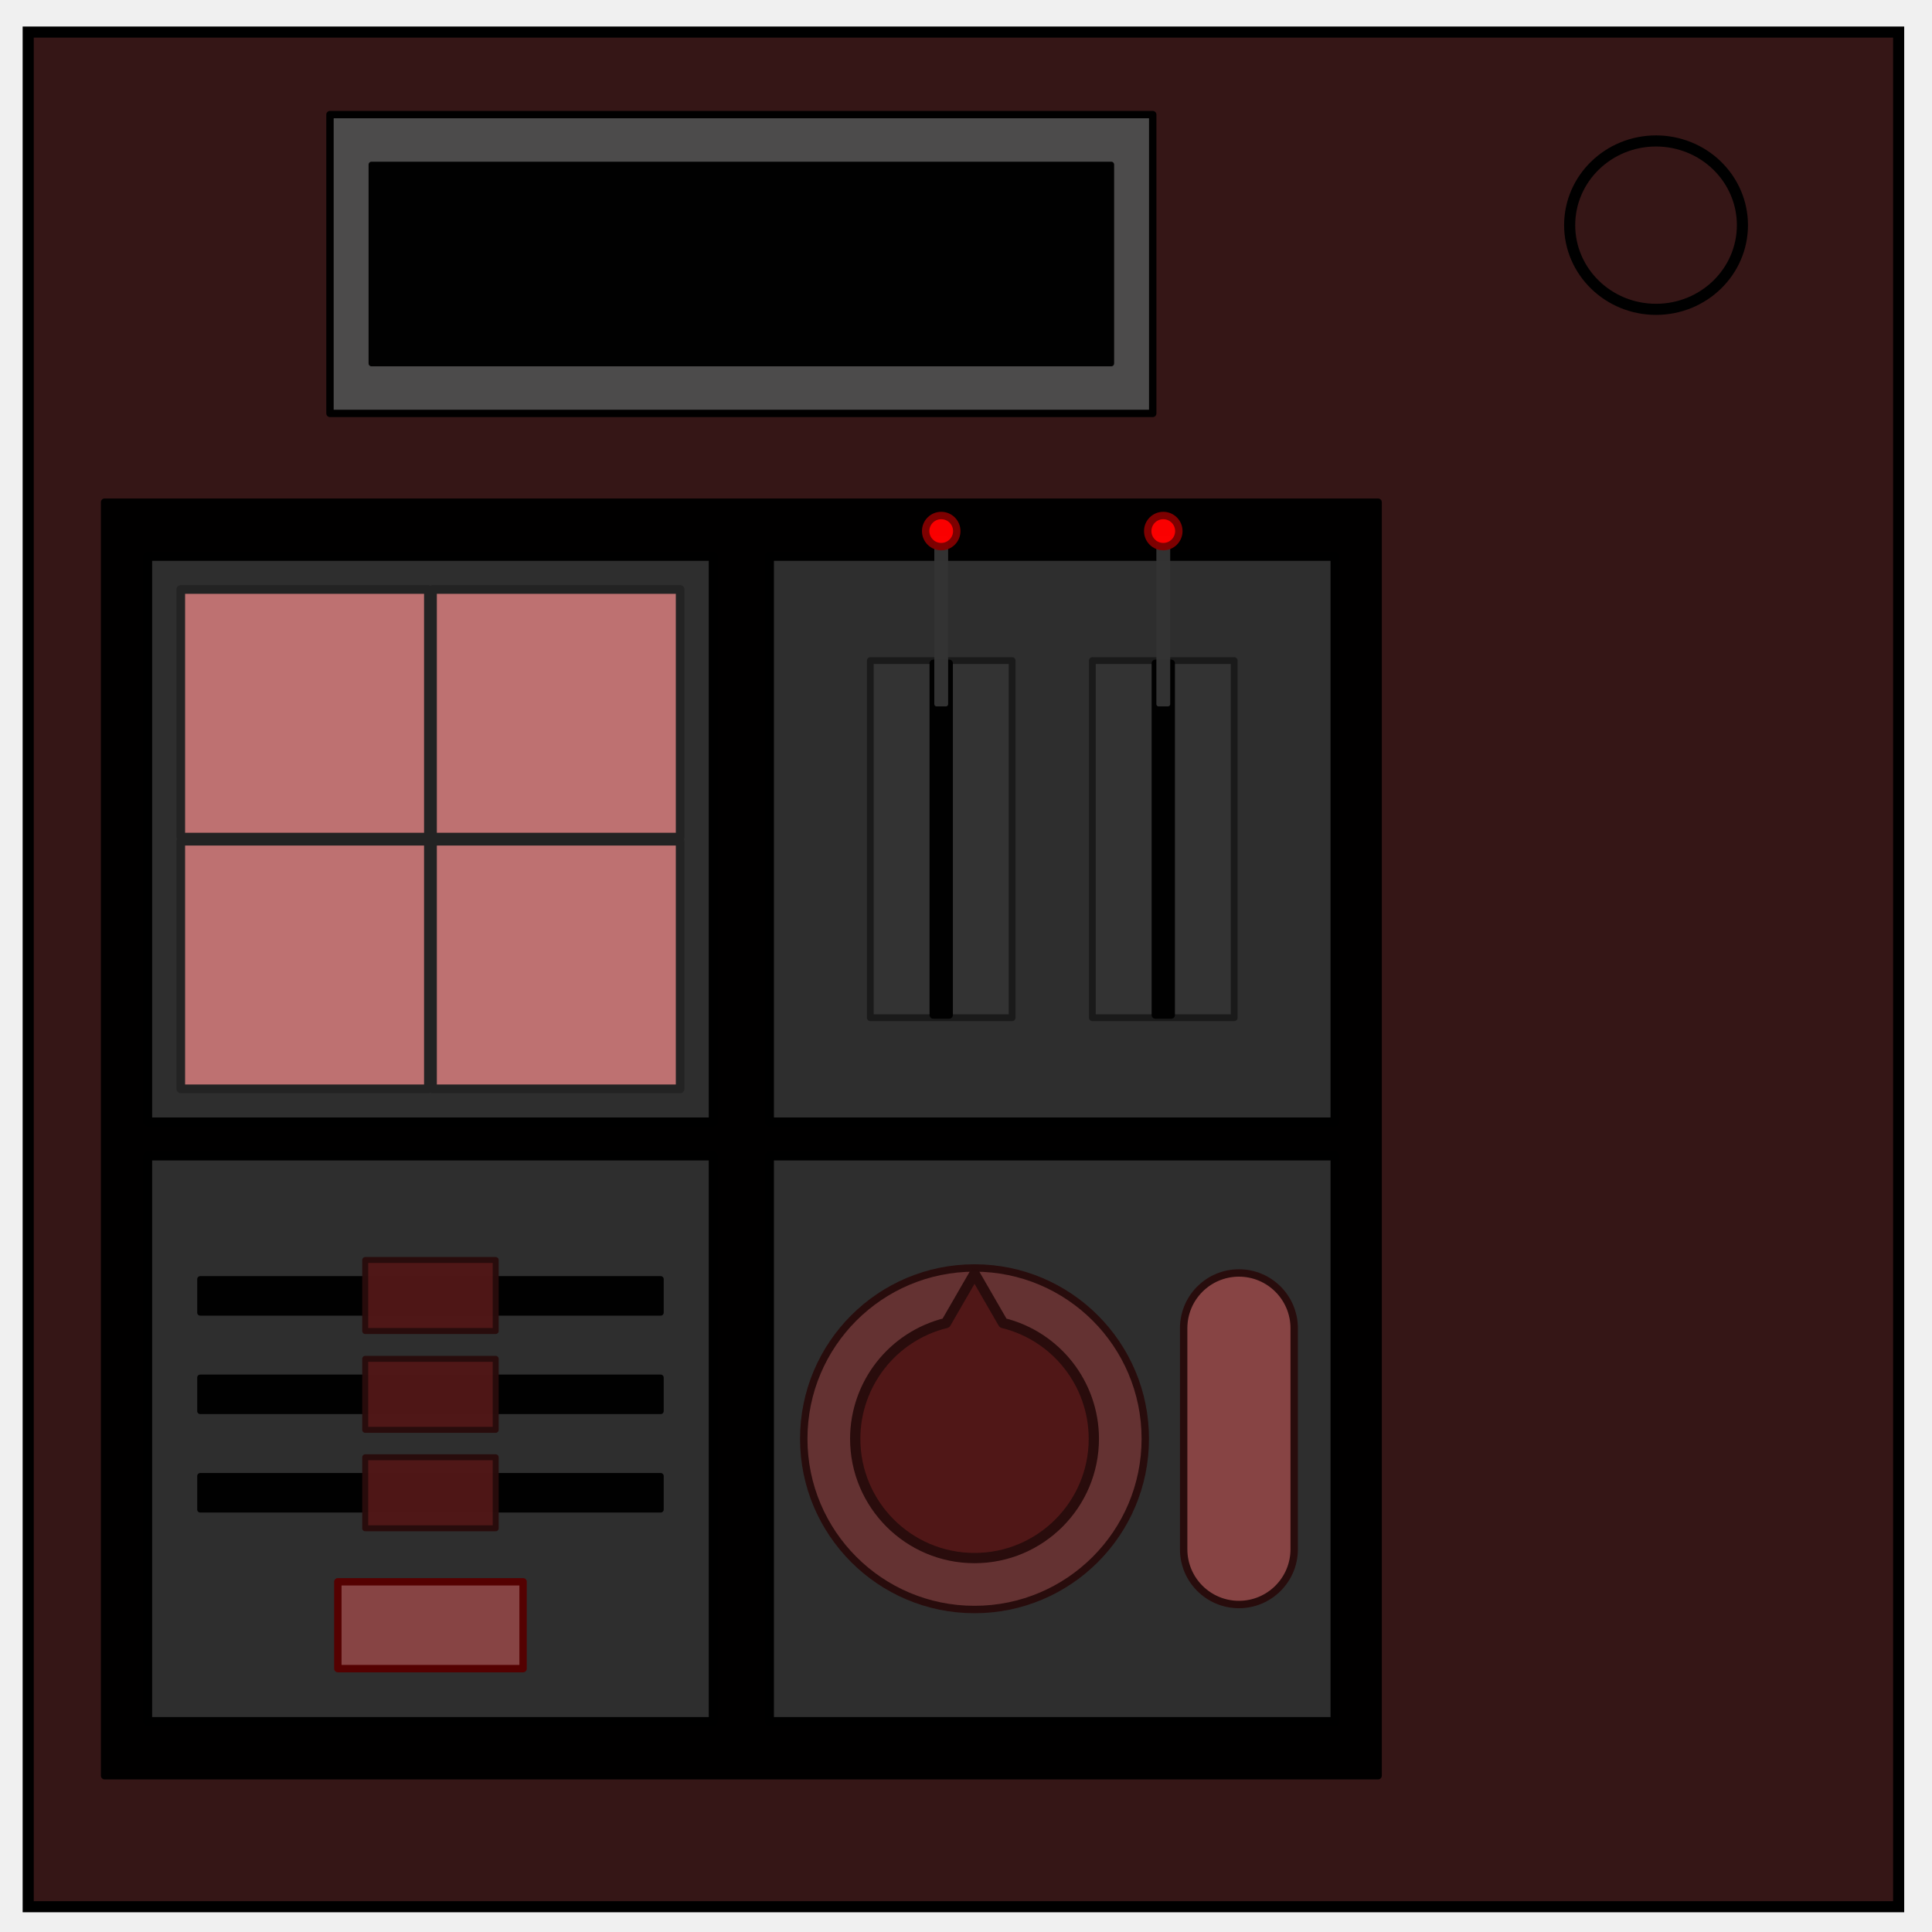
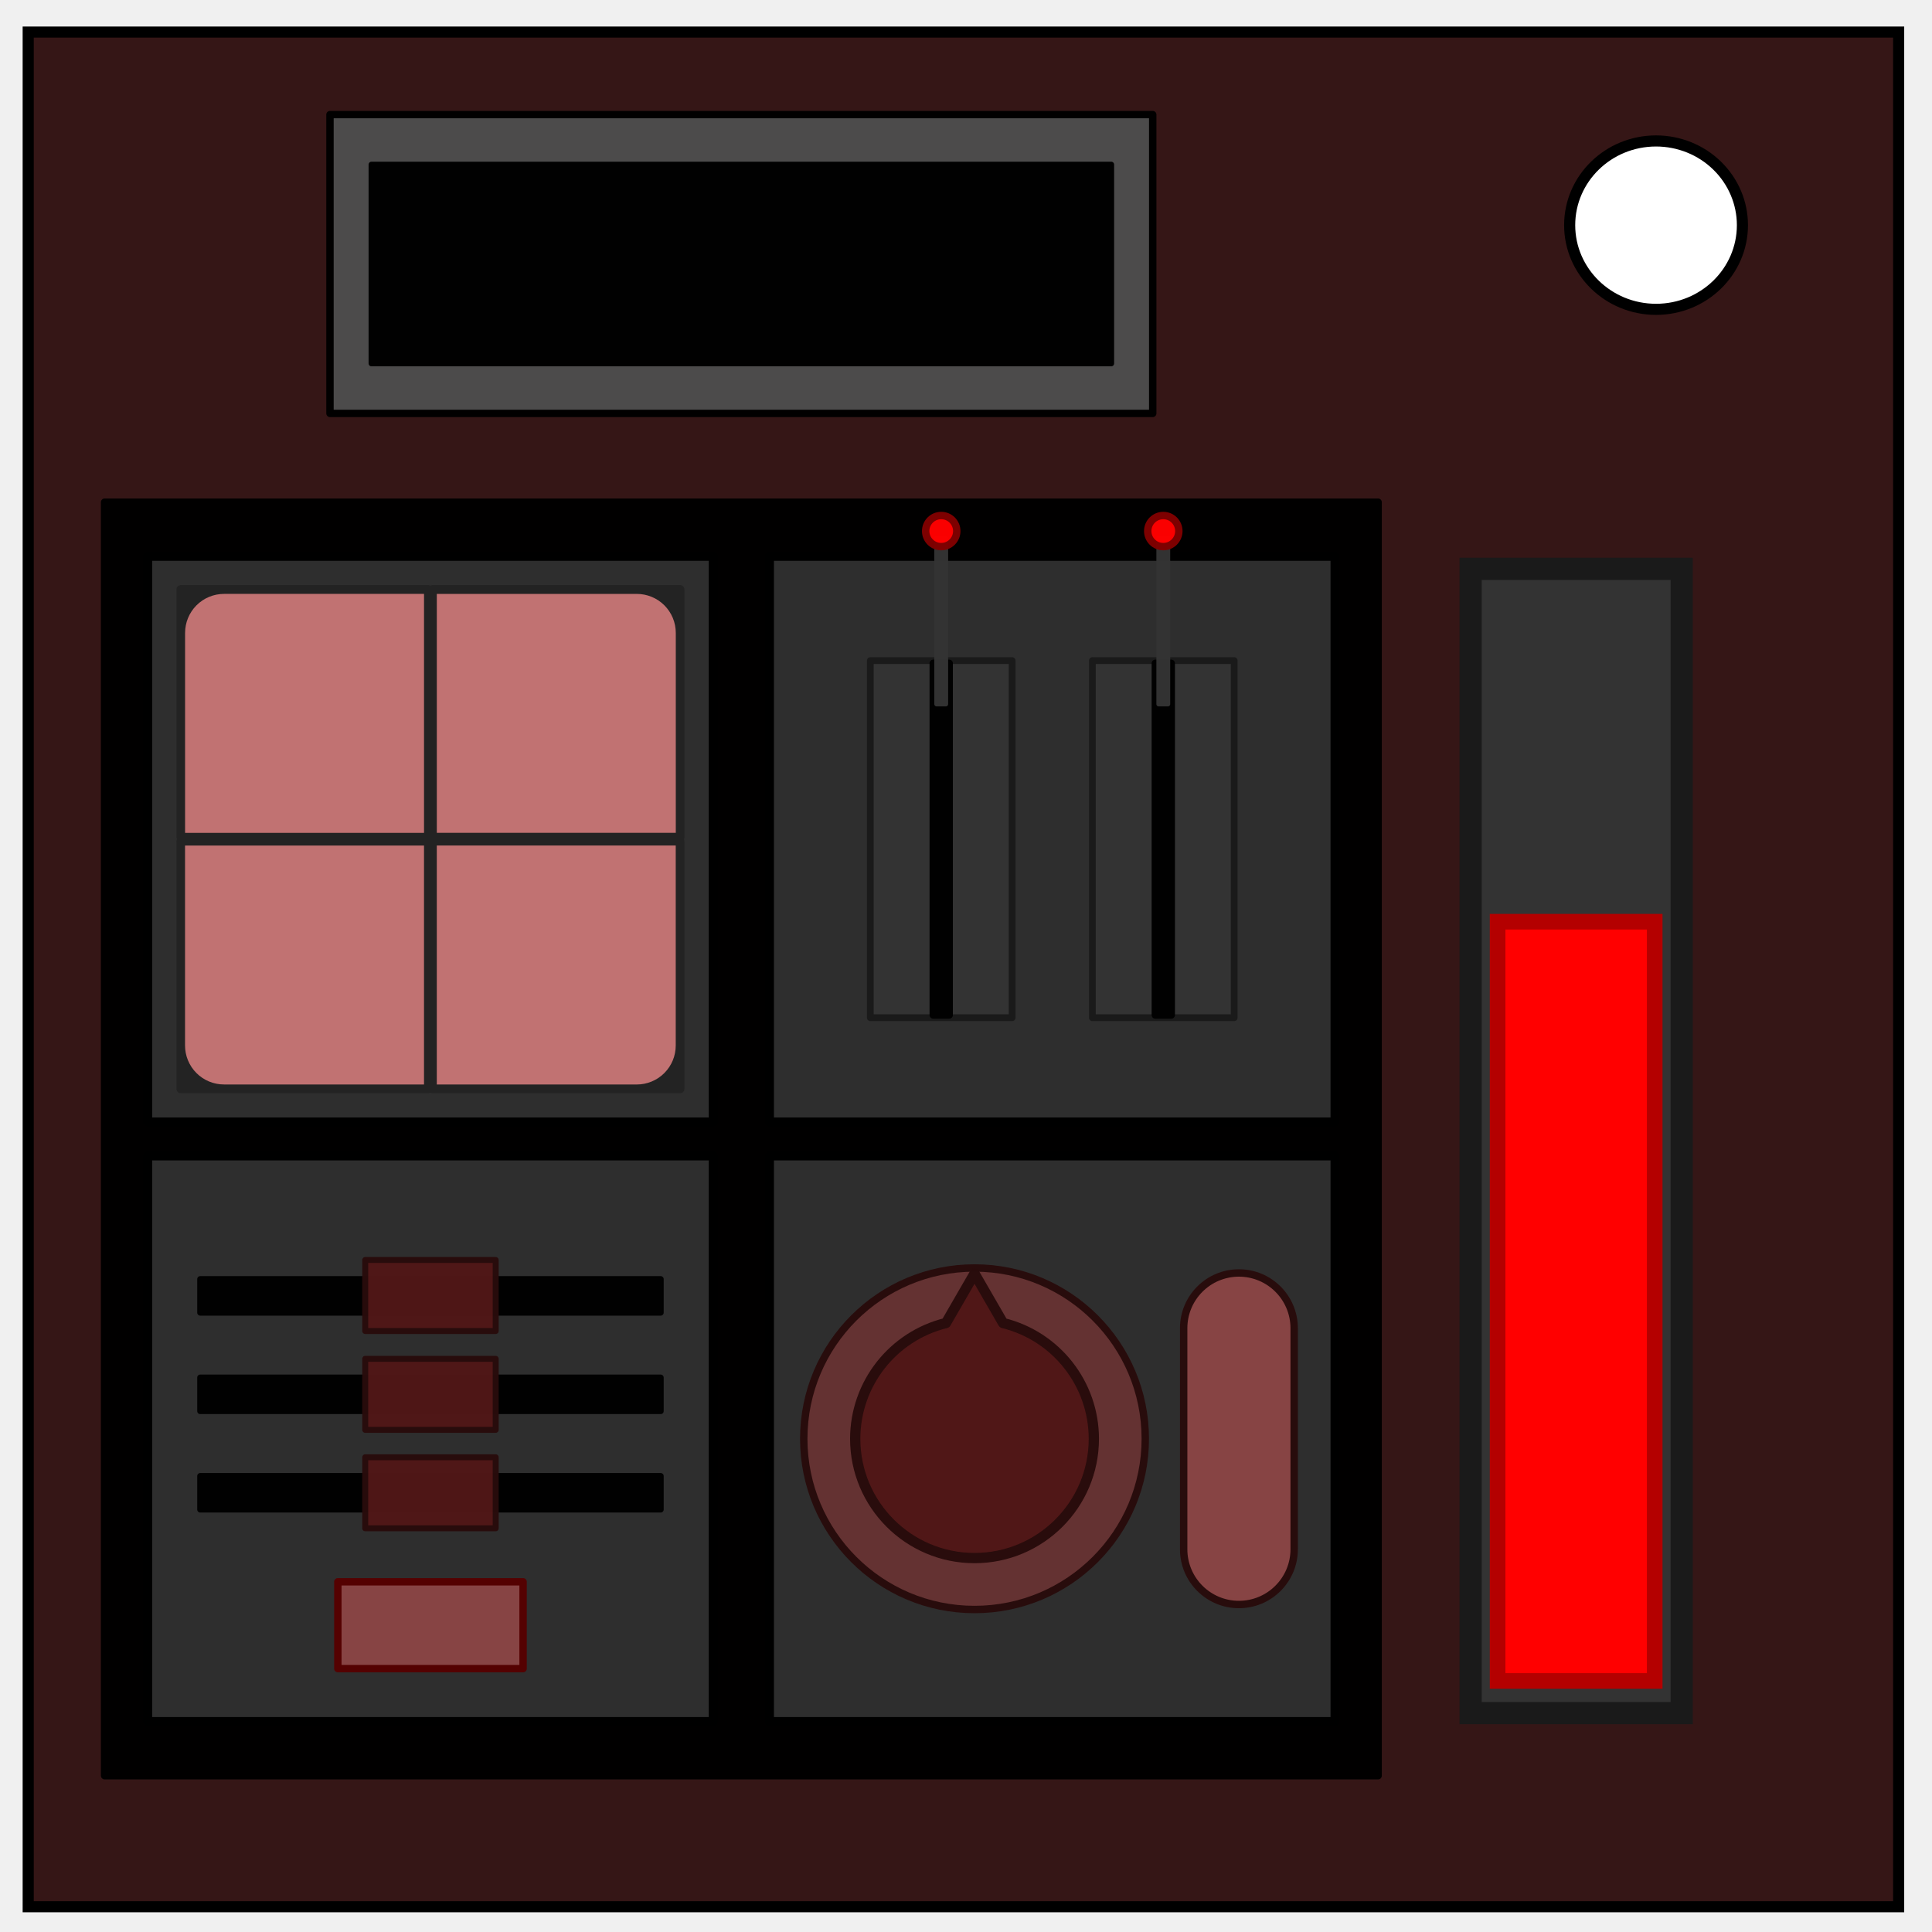
<svg xmlns="http://www.w3.org/2000/svg" viewBox="0 0 348 348" fill="none">
  <path d="M5.079 5.776h336.913v337.67H5.08z" stroke-width="2" stroke="#000" fill="#351616" />
-   <path d="M282.734 40.554c0-8.376 6.966-15.165 15.56-15.165 4.126 0 8.084 1.597 11.001 4.441 2.918 2.844 4.558 6.702 4.558 10.724 0 8.376-6.966 15.165-15.56 15.165-8.593 0-15.559-6.79-15.559-15.165z" stroke-width="2" stroke="#000" fill="#351616" />
+   <path d="M282.734 40.554c0-8.376 6.966-15.165 15.56-15.165 4.126 0 8.084 1.597 11.001 4.441 2.918 2.844 4.558 6.702 4.558 10.724 0 8.376-6.966 15.165-15.56 15.165-8.593 0-15.559-6.79-15.559-15.165z" stroke-width="2" stroke="#000" fill="#351616" style="fill:#fff" />
  <path opacity=".98" fill="#4d4d4d" stroke="#000" stroke-width="1.333" stroke-linejoin="round" d="M59.438 20.644h148.195v53.822H59.438z" />
  <path opacity=".98" fill="#000" stroke="#000" stroke-width="1.032" stroke-linejoin="round" d="M66.907 29.643h133.257v35.825H66.907z" />
  <path opacity=".98" fill="#000" stroke="#000" stroke-width="1.333" stroke-linejoin="round" d="M18.84 90.457h229.39v229.39H18.84z" />
-   <path opacity=".98" fill="#2f2f2f" stroke="#000" stroke-width="1.629" stroke-linejoin="round" d="M138.592 100.209H240.48v101.888H138.592zM26.592 100.209H128.48v101.888H26.592zM138.592 208.209H240.48v101.888H138.592zM26.592 208.209H128.48v101.888H26.592z" />
-   <path opacity=".98" fill="#c17272" stroke="#232323" stroke-width="1.563" stroke-linejoin="round" d="M32.559 106.176h44.606v44.606H32.559zM77.906 106.176h44.606v44.606H77.906zM32.559 151.523h44.606v44.606H32.559zM77.906 151.523h44.606v44.606H77.906z" />
+   <path opacity=".98" fill="#2f2f2f" stroke="#000" stroke-width="1.629" stroke-linejoin="round" d="M138.592 100.209H240.48v101.888H138.592zm-112 0H128.48v101.888H26.592zm112 108H240.48v101.888H138.592zm-112 0H128.48v101.888H26.592z" />
+   <path d="M32.559 106.176h44.606v44.606H32.559zm45.347 0h44.606v44.606H77.906zm-45.347 45.347h44.606v44.606H32.559zm45.347 0h44.606v44.606H77.906z" stroke-linejoin="round" stroke-width="1.563" stroke="#232323" fill="#c17272" opacity=".98" style="stroke-width:1.563;stroke-miterlimit:4;stroke-dasharray:none;fill:#232323" />
  <g stroke-linejoin="round">
    <path opacity=".98" fill="#333" stroke="#1a1a1a" stroke-width="1.222" d="M156.763 118.989h25.546v64.327h-25.546z" />
    <path opacity=".98" fill="#000" stroke="#000" stroke-width="1.333" d="M168.102 119.481h2.867v63.343h-2.867z" />
    <path opacity=".98" fill="#333" stroke="#333" stroke-width=".812" d="M168.695 96.896h1.681v29.936h-1.681z" />
    <circle r="2.802" cy="95.659" cx="169.536" opacity=".98" fill="red" stroke="maroon" stroke-width="1.333" />
  </g>
  <g transform="translate(4.454)" stroke-linejoin="round">
    <path opacity=".98" fill="#333" stroke="#1a1a1a" stroke-width="1.222" d="M192.308 118.989h25.546v64.327h-25.546z" />
    <path opacity=".98" fill="#000" stroke="#000" stroke-width="1.333" d="M203.648 119.481h2.867v63.343h-2.867z" />
    <path opacity=".98" fill="#333" stroke="#333" stroke-width=".812" d="M204.241 96.896h1.681v29.936h-1.681z" />
    <circle r="2.802" cy="95.659" cx="205.081" opacity=".98" fill="red" stroke="maroon" stroke-width="1.333" />
  </g>
  <rect width="82.945" height="6.041" x="36.063" y="248.132" ry="0" opacity=".98" fill="#000" stroke="#000" stroke-width="1.079" stroke-linejoin="round" />
  <rect width="82.945" height="6.041" x="36.063" y="230.399" ry="0" opacity=".98" fill="#000" stroke="#000" stroke-width="1.079" stroke-linejoin="round" />
  <rect width="82.945" height="6.041" x="36.063" y="265.865" ry="0" opacity=".98" fill="#000" stroke="#000" stroke-width="1.079" stroke-linejoin="round" />
  <path opacity=".98" fill="#894444" stroke="#500" stroke-width="1.333" stroke-linejoin="round" d="M60.853 284.918h33.366v15.64H60.853z" />
-   <path opacity=".98" fill="#501616" stroke="#280b0b" stroke-width="1.076" stroke-linejoin="round" d="M65.785 226.956h23.5v12.791h-23.5zM65.785 244.757h23.5v12.791h-23.5zM65.785 262.49h23.5v12.791h-23.5z" />
+   <path d="M65.785 226.956h23.5v12.791h-23.5zm0 17.801h23.5v12.791h-23.5zm0 17.733h23.5v12.791h-23.5z" stroke-linejoin="round" stroke-width="1.076" stroke="#280b0b" fill="#501616" opacity=".98" />
  <circle cx="175.535" cy="259.152" r="30.759" opacity=".98" fill="#653232" stroke="#280b0b" stroke-width="1.333" stroke-linejoin="round" />
-   <path d="M175.535 229.402l-5.142 8.907a21.491 21.491 0 00-16.348 20.843 21.491 21.491 0 0021.49 21.493 21.491 21.491 0 0021.492-21.493 21.491 21.491 0 00-16.347-20.84l-5.145-8.91z" opacity=".98" fill="#501616" stroke="#280b0b" stroke-width="1.851" stroke-linejoin="round" />
-   <rect width="19.907" height="59.72" x="213.206" y="229.292" ry="9.953" opacity=".98" fill="#894444" stroke="#280b0b" stroke-width="1.333" stroke-linejoin="round" />
+   <path d="m175.535 229.402-5.142 8.907a21.491 21.491 0 0 0-16.348 20.843 21.491 21.491 0 0 0 21.49 21.493 21.491 21.491 0 0 0 21.492-21.493 21.491 21.491 0 0 0-16.347-20.84l-5.145-8.91z" opacity=".98" fill="#501616" stroke="#280b0b" stroke-width="1.851" stroke-linejoin="round" />
+   <rect width="19.907" height="59.72" x="213.206" y="229.292" ry="9.953" stroke-linejoin="round" stroke-width="1.333" stroke="#280b0b" fill="#894444" opacity=".98" />
+   <path style="opacity:1;fill:#c17272;stroke:none;stroke-width:.978" d="M40.373 106.974a7.02 7.02 0 0 0-7.034 7.037v36.009h43.038v-43.046H54.858Z" />
+   <path style="opacity:1;fill:#c17272;stroke:none;stroke-width:.978" d="M121.726 114.012a7.02 7.02 0 0 0-7.037-7.034H78.68v43.038h43.046v-21.519z" />
+   <path style="opacity:1;fill:#c17272;stroke:none;stroke-width:.978" d="M114.682 195.344a7.02 7.02 0 0 0 7.034-7.037v-36.009H78.678v43.046h21.519z" />
+   <path style="opacity:1;fill:#c17272;stroke:none;stroke-width:.978" d="M33.33 188.306a7.02 7.02 0 0 0 7.037 7.034H76.375v-43.038H33.33v21.519z" />
+   <rect style="opacity:1;fill:#333;stroke:#1a1a1a;stroke-width:4" width="38.021" height="206.114" x="264.893" y="102.461" ry="0" />
+   <rect style="opacity:1;fill:red;stroke:#b40000;stroke-width:2.811" width="28.298" height="136.76" x="269.755" y="166.022" ry="0" />
</svg>
